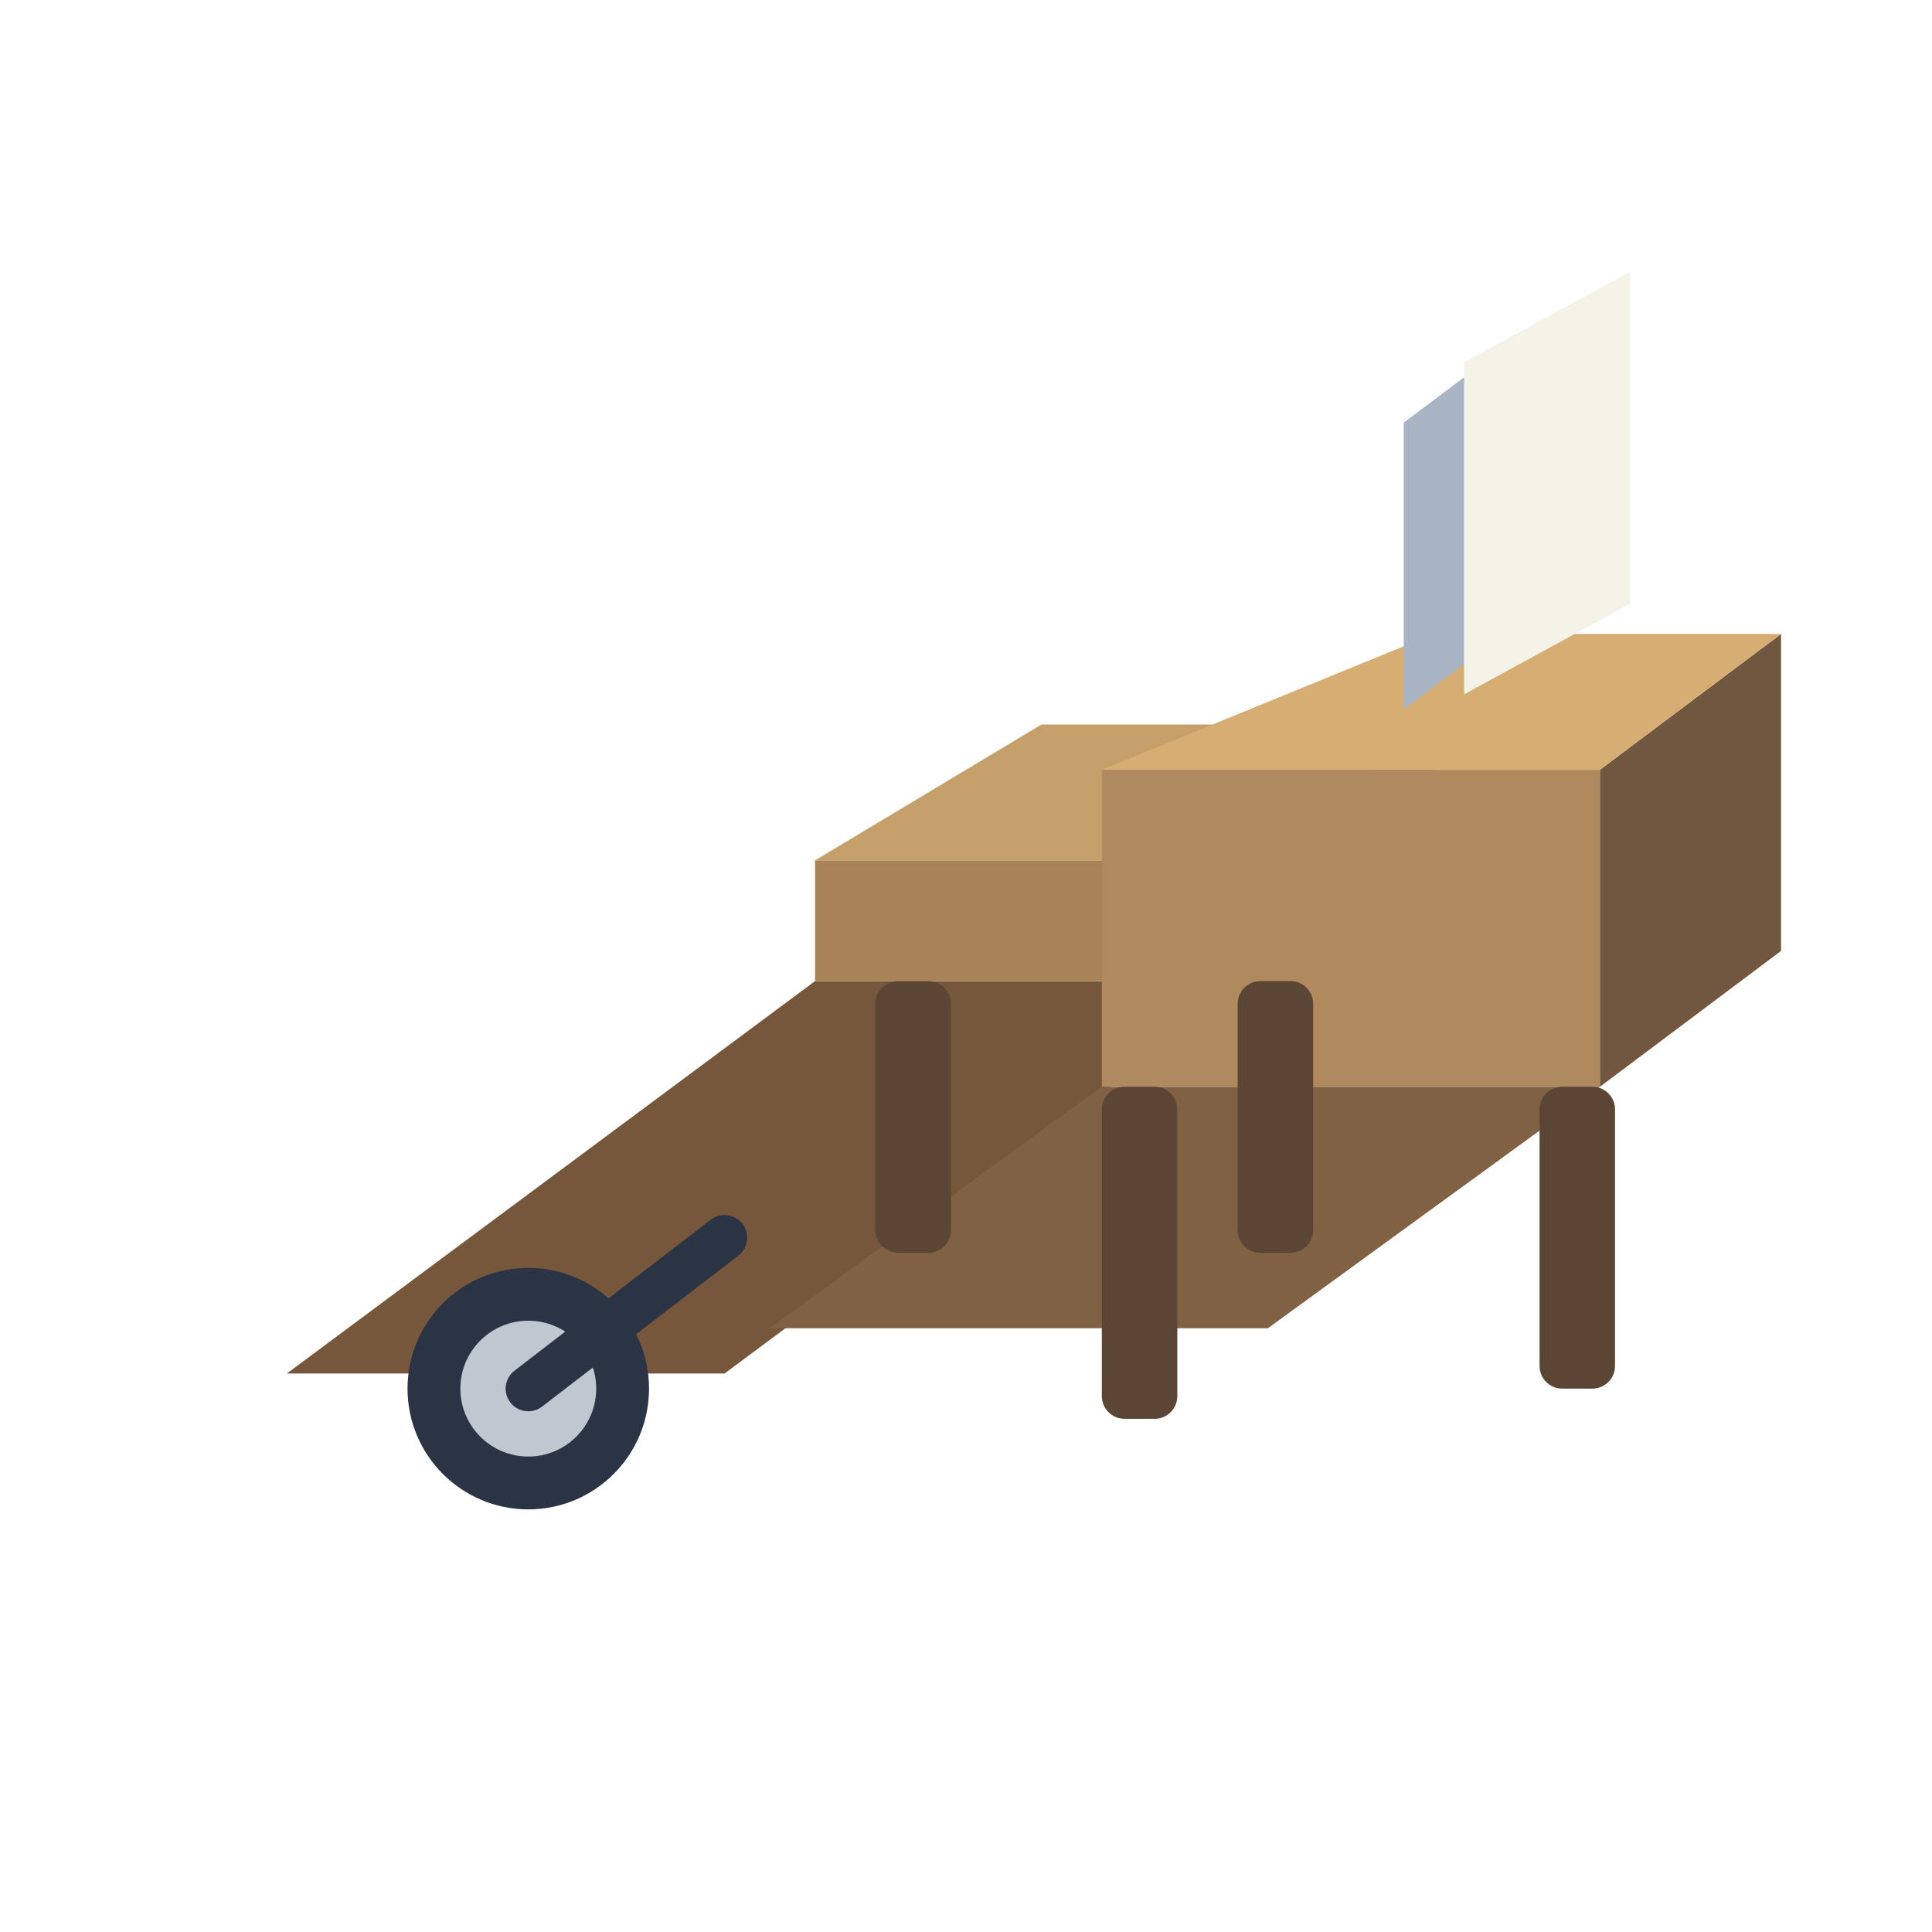
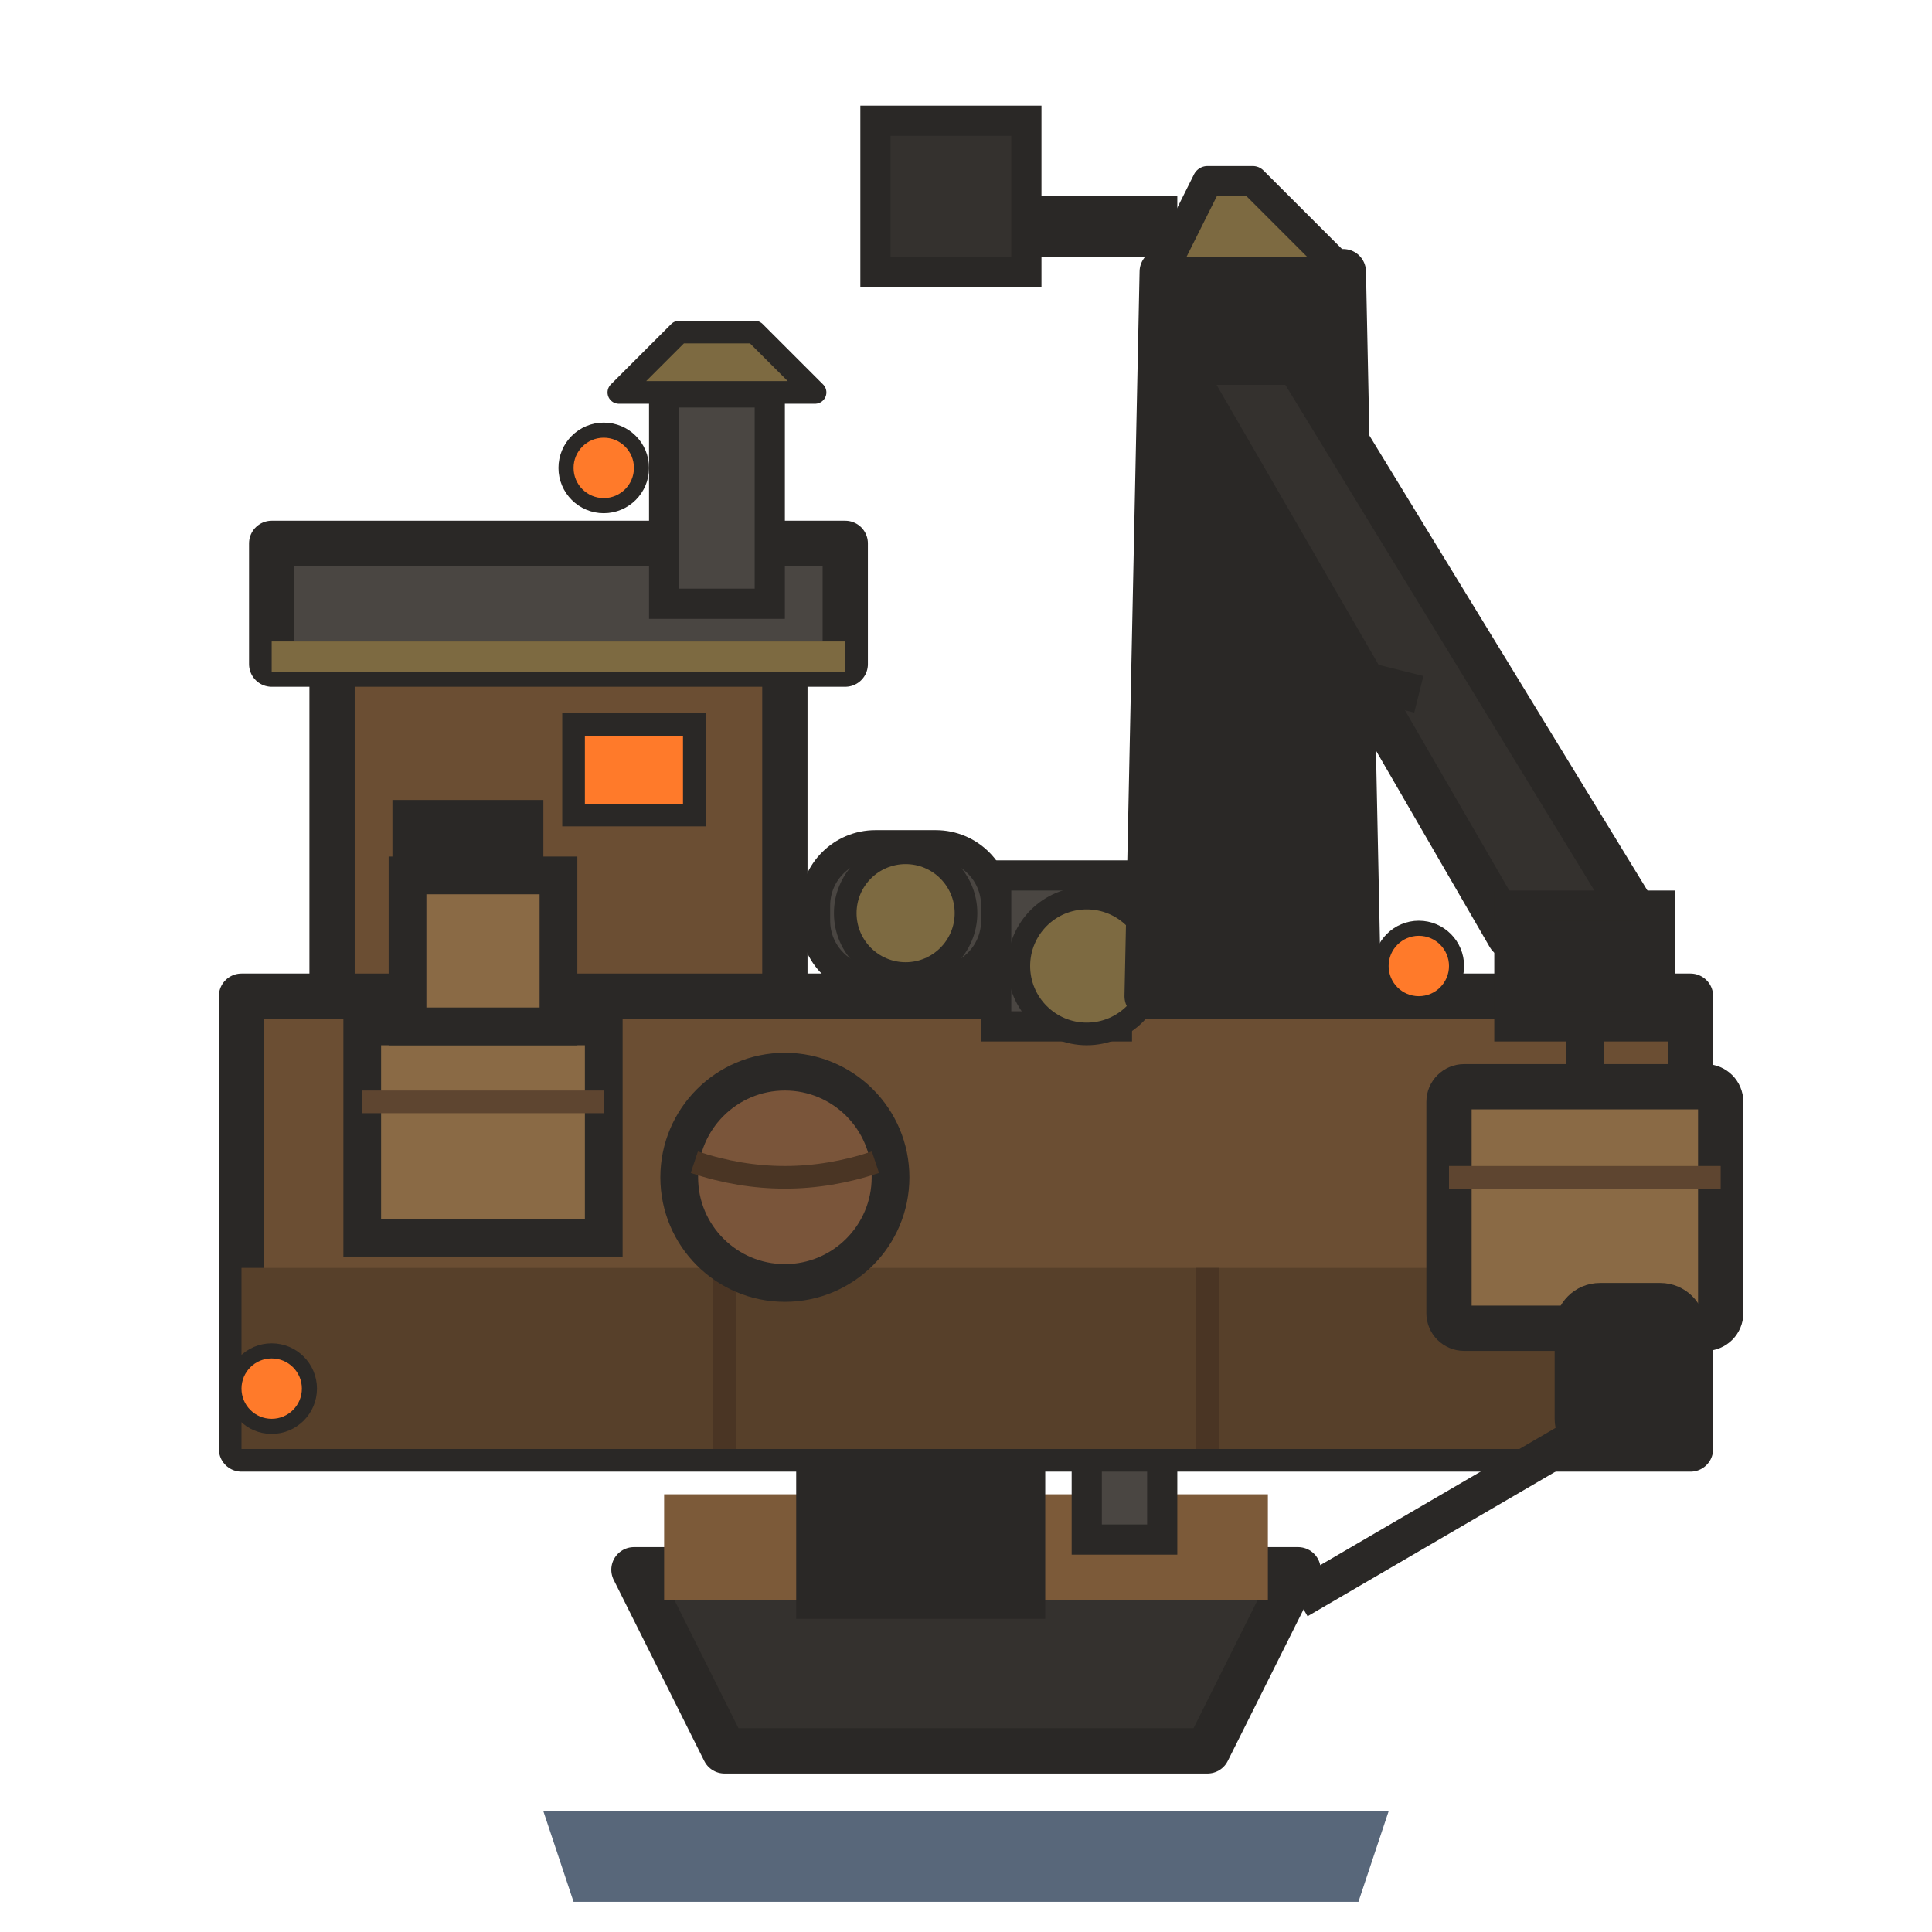
<svg xmlns="http://www.w3.org/2000/svg" width="128" height="128" viewBox="0 0 128 128" fill="none">
-   <path d="M19 91L54 65L83 65L48 91H19Z" fill="#76573B" />
-   <path d="M54 65L54 57L83 57L83 65H54Z" fill="#A88357" />
-   <path d="M83 65L95 56L95 48L83 57V65Z" fill="#68503A" />
-   <path d="M54 57L69 48L95 48L83 57H54Z" fill="#C6A06B" />
-   <path d="M51 88L73 72L106 72L84 88H51Z" fill="#806144" />
-   <path d="M73 72L73 51L106 51L106 72H73Z" fill="#B08A5F" />
-   <path d="M106 72L118 63L118 42L106 51V72Z" fill="#725740" />
-   <path d="M73 51L95 42L118 42L106 51H73Z" fill="#D6AE74" />
-   <rect x="73" y="72" width="5" height="22" rx="1.5" fill="#5B4635" />
-   <rect x="102" y="72" width="5" height="20" rx="1.5" fill="#5B4635" />
-   <rect x="58" y="65" width="5" height="18" rx="1.5" fill="#5B4635" />
-   <rect x="82" y="65" width="5" height="18" rx="1.5" fill="#5B4635" />
-   <path d="M93 47V28L97 25L101 28V41L93 47Z" fill="#A8B4C4" />
-   <path d="M97 24L108 18L108 40L97 46V24Z" fill="#F5F2E7" />
-   <circle cx="35" cy="92" r="8" fill="#2A3445" />
-   <circle cx="35" cy="92" r="4.5" fill="#BFC7D0" />
-   <path d="M35 92L48 82" stroke="#2A3445" stroke-width="3" stroke-linecap="round" />
+   <path d="M36 120L92 120L90 126L38 126Z" fill="#58677A" />
+   <path d="M42 104L86 104L80 116L48 116Z" fill="#34312E" stroke="#2A2826" stroke-width="3" stroke-linejoin="round" />
+   <rect x="44" y="99" width="40" height="7" fill="#7C5A39" />
+   <rect x="54" y="91" width="14" height="15" fill="#2A2826" stroke="#2A2826" stroke-width="2.5" />
+   <rect x="72" y="87" width="5" height="15" fill="#4A4642" stroke="#2A2826" stroke-width="2" />
+   <path d="M16 66L112 66L112 96L16 96Z" fill="#6B4E33" stroke="#2A2826" stroke-width="3" stroke-linejoin="round" />
+   <path d="M16 84L112 84L112 96L16 96Z" fill="#57402A" />
+   <path d="M48 84L48 96M80 84L80 96" stroke="#4A3524" stroke-width="1.5" />
+   <rect x="22" y="42" width="30" height="24" fill="#6B4E33" stroke="#2A2826" stroke-width="3" />
+   <rect x="26" y="53" width="10" height="13" fill="#2A2826" />
+   <rect x="38" y="48" width="8" height="6" fill="#FF7A2A" stroke="#2A2826" stroke-width="1.5" />
+   <path d="M18 36L56 36L56 44L18 44Z" fill="#4A4642" stroke="#2A2826" stroke-width="3" stroke-linejoin="round" />
+   <path d="M18 43.5L56 43.5" stroke="#7D6A41" stroke-width="2" />
+   <rect x="44" y="26" width="7" height="14" fill="#4A4642" stroke="#2A2826" stroke-width="2" />
+   <path d="M41 26L54 26L50 22L45 22Z" fill="#7D6A41" stroke="#2A2826" stroke-width="1.5" stroke-linejoin="round" />
+   <rect x="24" y="68" width="16" height="14" fill="#8A6A45" stroke="#2A2826" stroke-width="2.5" />
+   <path d="M24 73L40 73" stroke="#5E4530" stroke-width="1.5" />
+   <rect x="27" y="58" width="10" height="10" fill="#8A6A45" stroke="#2A2826" stroke-width="2.5" />
+   <circle cx="52" cy="78" r="7" fill="#7A553A" stroke="#2A2826" stroke-width="2.5" />
+   <path d="M46 77Q52 79 58 77" stroke="#4A3524" stroke-width="1.5" fill="none" />
+   <rect x="54" y="56" width="12" height="9" rx="4" fill="#4A4642" stroke="#2A2826" stroke-width="2" />
+   <circle cx="60" cy="60.5" r="4" fill="#7D6A41" stroke="#2A2826" stroke-width="1.5" />
+   <rect x="66" y="58" width="8" height="10" fill="#4A4642" stroke="#2A2826" stroke-width="2" />
+   <circle cx="72" cy="64" r="4.5" fill="#7D6A41" stroke="#2A2826" stroke-width="1.5" />
+   <path d="M76 66L90 66L89 18L77 18Z" fill="#2A2826" stroke="#2A2826" stroke-width="3" stroke-linejoin="round" />
+   <path d="M77 18L89 18L83 12L80 12Z" fill="#7D6A41" stroke="#2A2826" stroke-width="2" stroke-linejoin="round" />
+   <rect x="66" y="13" width="12" height="4" fill="#2A2826" />
+   <rect x="58" y="8" width="10" height="10" fill="#34312E" stroke="#2A2826" stroke-width="2" />
+   <path d="M78 24L86 24L108 60L100 62Z" fill="#34312E" stroke="#2A2826" stroke-width="3" stroke-linejoin="round" />
+   <path d="M78 42L94 46" stroke="#2A2826" stroke-width="2.5" />
+   <rect x="100" y="60" width="10" height="8" fill="#2A2826" stroke="#2A2826" stroke-width="2" />
+   <path d="M105 68L105 72" stroke="#2A2826" stroke-width="2.5" />
+   <rect x="96" y="72" width="18" height="16" fill="#8A6A45" stroke="#2A2826" stroke-width="3" rx="1" />
+   <path d="M96 78L114 78" stroke="#5E4530" stroke-width="1.5" />
+   <rect x="104" y="86" width="8" height="10" rx="2" fill="#2A2826" stroke="#2A2826" stroke-width="2" />
+   <path d="M110 92L86 106" stroke="#2A2826" stroke-width="2.5" />
+   <circle cx="40" cy="31" r="2.5" fill="#FF7A2A" stroke="#2A2826" stroke-width="1" />
+   <circle cx="18" cy="92" r="2.5" fill="#FF7A2A" stroke="#2A2826" stroke-width="1" />
+   <circle cx="94" cy="64" r="2.5" fill="#FF7A2A" stroke="#2A2826" stroke-width="1" />
</svg>
